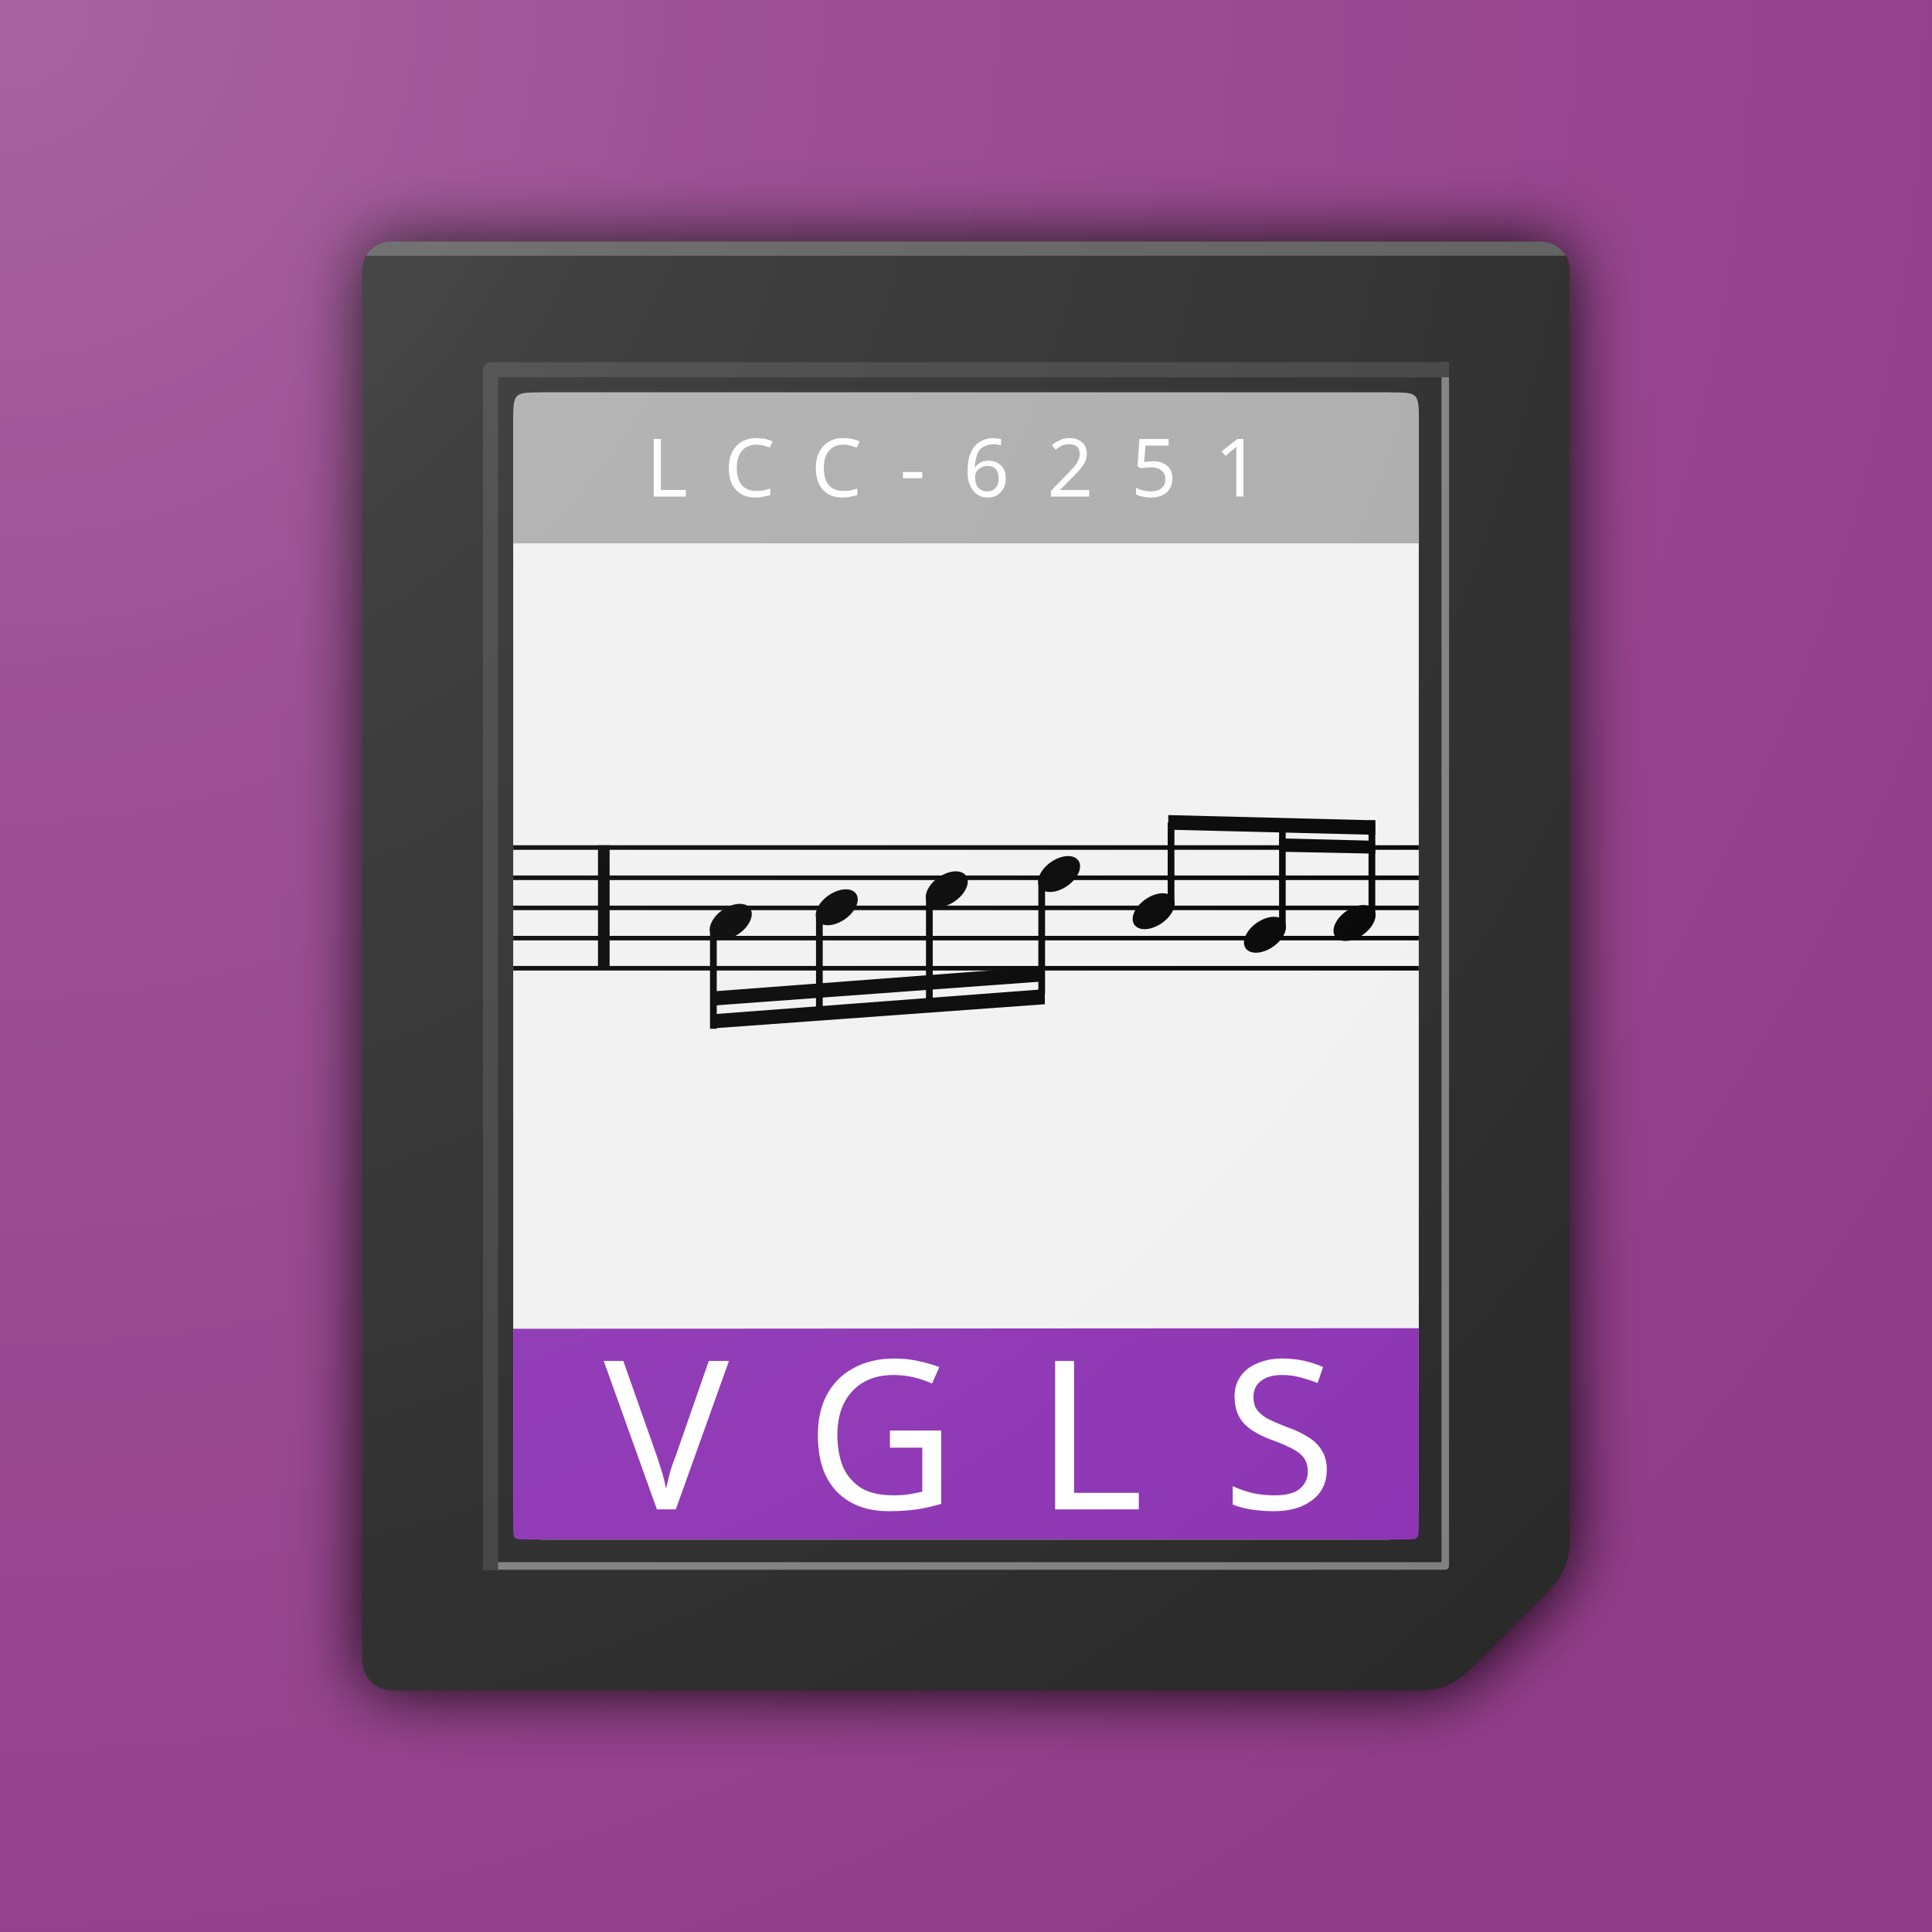
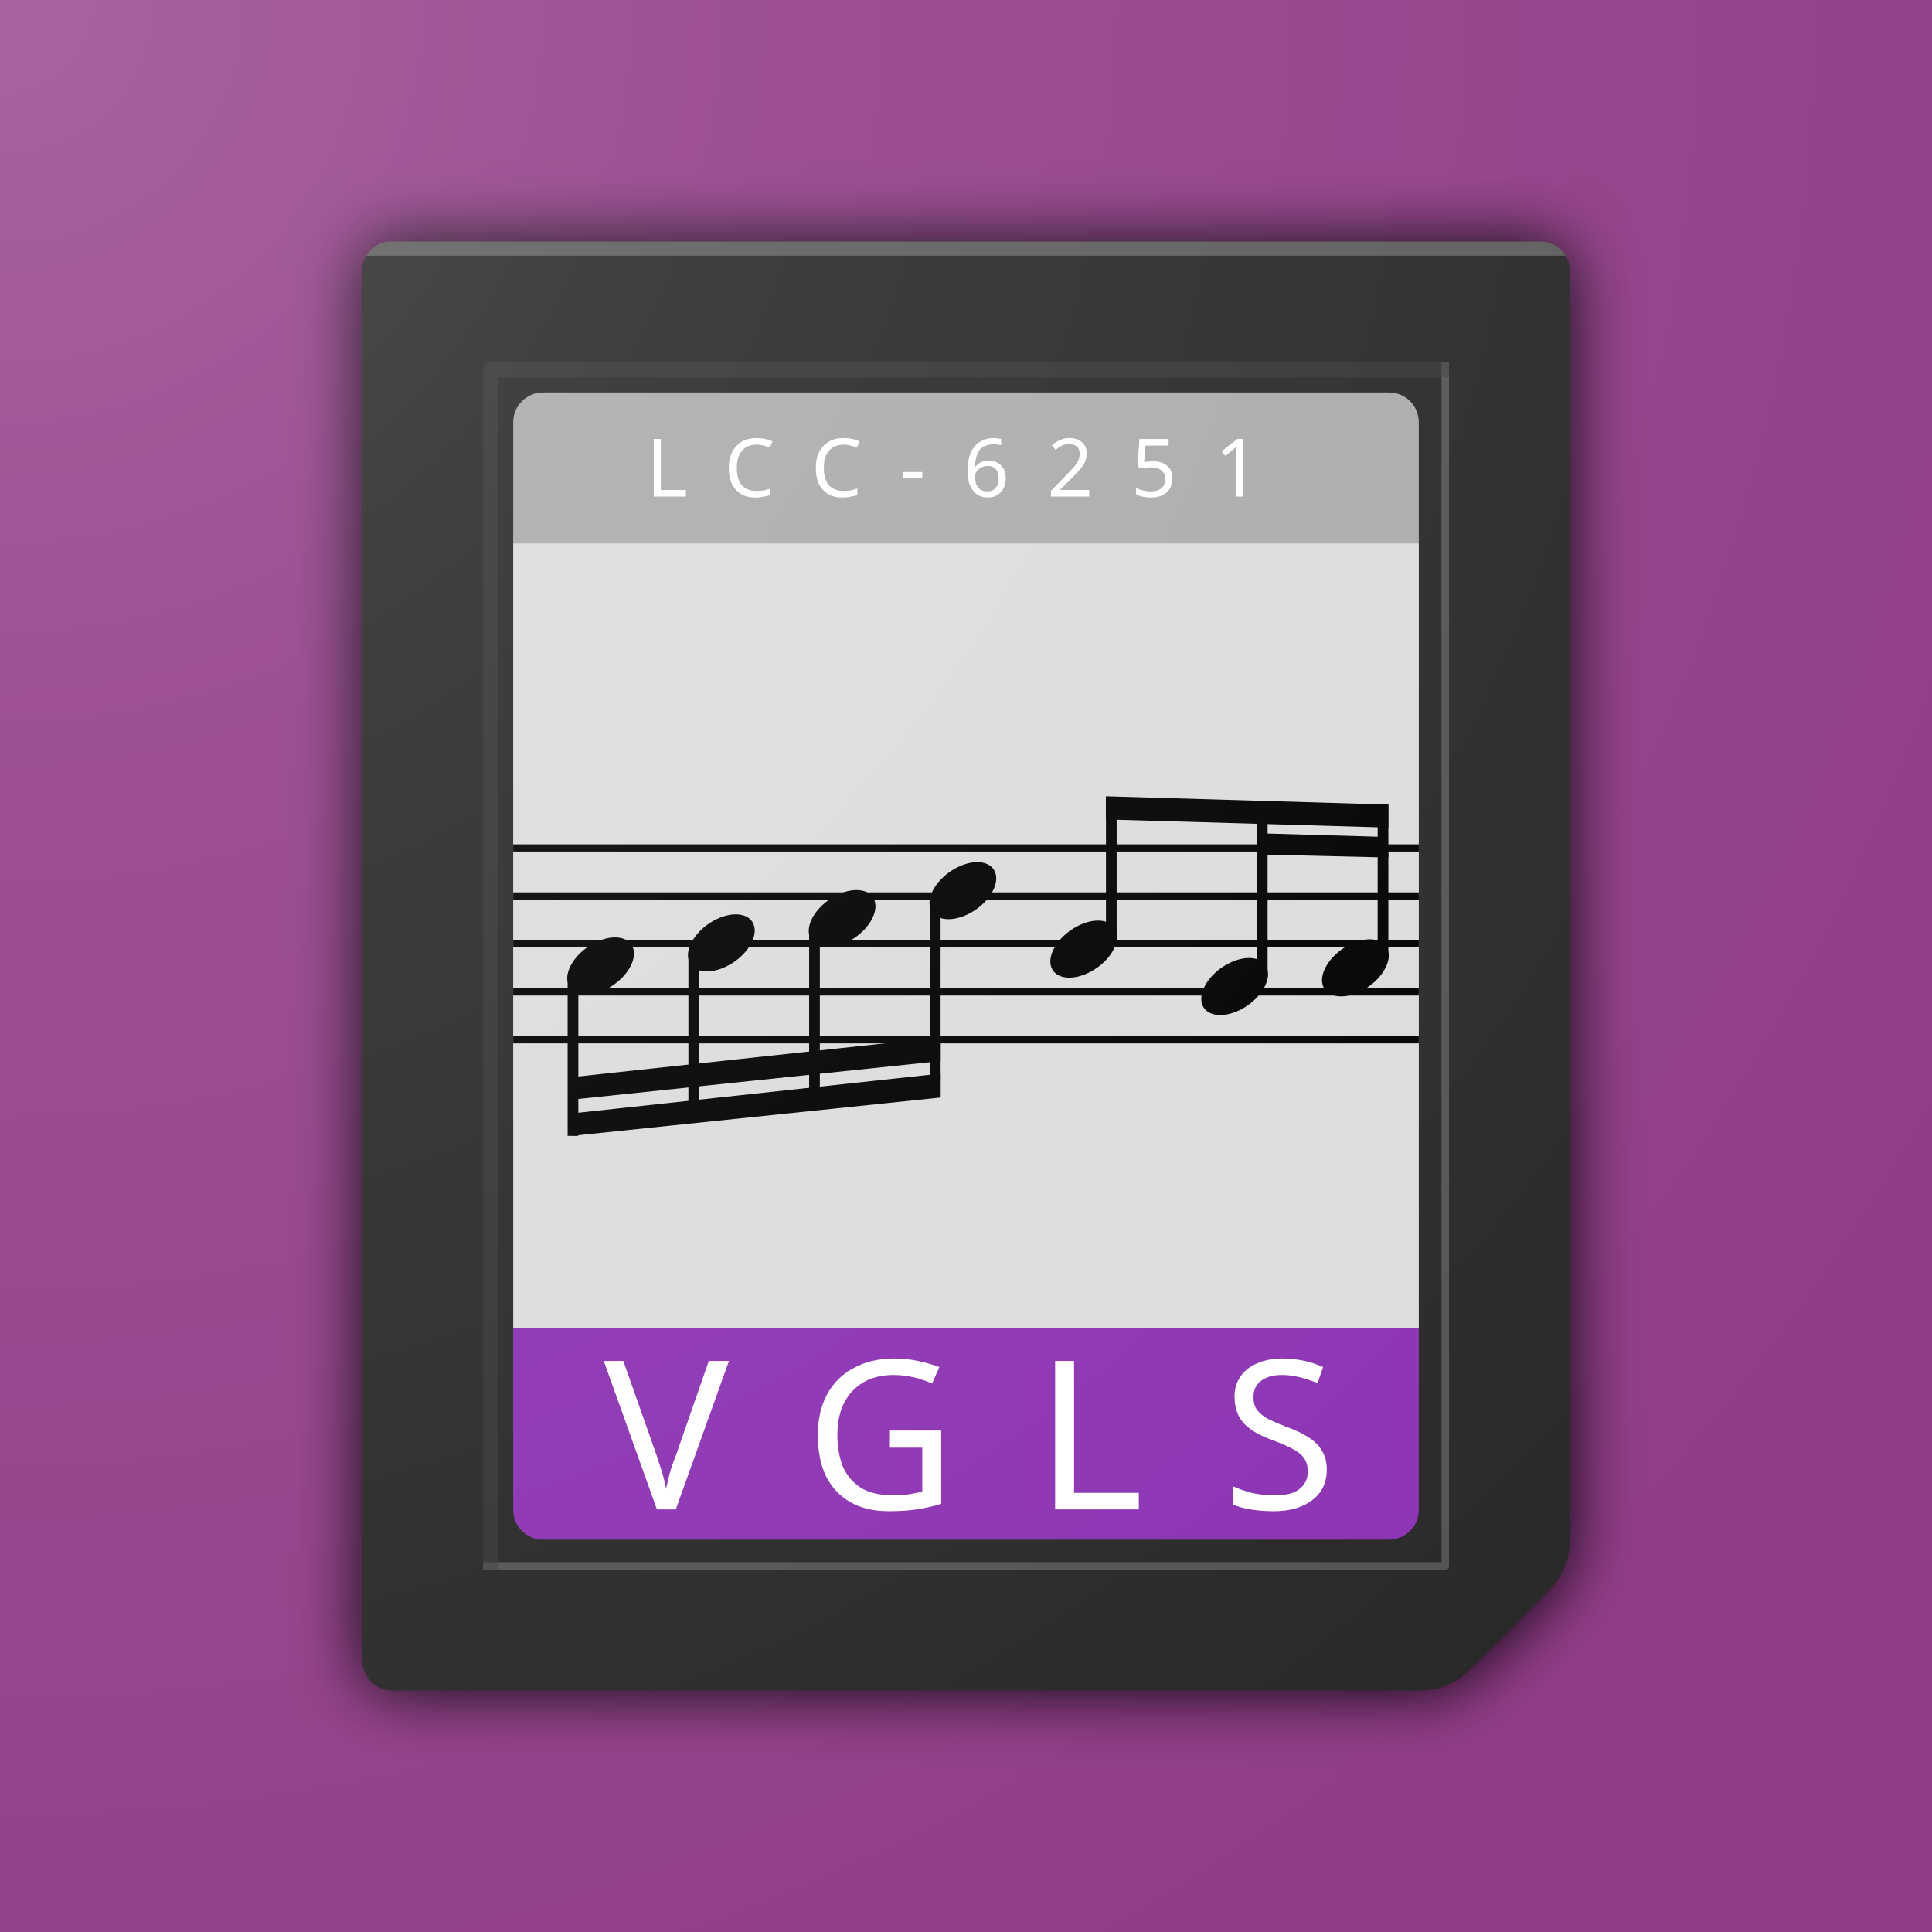
<svg xmlns="http://www.w3.org/2000/svg" xmlns:xlink="http://www.w3.org/1999/xlink" width="64" height="64" viewBox="0 0 16.933 16.933" version="1.1" id="svg1" xml:space="preserve">
  <defs id="defs1">
    <linearGradient id="linearGradient38">
      <stop style="stop-color:#ffffff;stop-opacity:0.198;" offset="0" id="stop38" />
      <stop style="stop-color:#ffffff;stop-opacity:0.102;" offset="0.326" id="stop40" />
      <stop style="stop-color:#ffffff;stop-opacity:0;" offset="1" id="stop39" />
    </linearGradient>
    <rect x="18" y="14" width="34" height="12.147" id="rect10" />
    <rect x="-392" y="-64" width="616" height="280" id="rect9" />
    <filter style="color-interpolation-filters:sRGB;" id="filter33" x="-0.068" y="-0.057" width="1.136" height="1.113">
      <feFlood result="flood" in="SourceGraphic" flood-opacity="1" flood-color="rgb(0,0,0)" id="feFlood32" />
      <feGaussianBlur result="blur" in="SourceGraphic" stdDeviation="0.3" id="feGaussianBlur32" />
      <feOffset result="offset" in="blur" dx="0" dy="0" id="feOffset32" />
      <feComposite result="comp1" operator="in" in="flood" in2="offset" id="feComposite32" />
      <feComposite result="comp2" operator="over" in="SourceGraphic" in2="comp1" id="feComposite33" />
    </filter>
    <radialGradient xlink:href="#linearGradient38" id="radialGradient39" cx="1.7763568e-15" cy="0" fx="1.7763568e-15" fy="0" r="19.709" gradientUnits="userSpaceOnUse" />
  </defs>
  <g id="layer1">
-     <rect style="fill:#923d89;fill-opacity:1;stroke:#000000;stroke-width:0;stroke-linecap:butt;stroke-linejoin:bevel;stroke-miterlimit:1;stroke-dasharray:none;stroke-opacity:1" id="rect33" width="16.933" height="16.933" x="0" y="0" />
+     <rect style="display:inline;fill:#923d89;fill-opacity:1;stroke:#000000;stroke-width:0;stroke-linecap:butt;stroke-linejoin:bevel;stroke-miterlimit:1;stroke-dasharray:none;stroke-opacity:1" id="rect33" width="16.933" height="16.933" x="0" y="0" />
    <g id="g33" style="display:inline">
      <path id="rect1" d="m 3.425,2.117 h 10.083 a 0.25,0.25 45 0 1 0.25,0.25 V 13.508 a 0.604,0.604 112.5 0 1 -0.177,0.427 l -0.705,0.705 A 0.604,0.604 157.5 0 1 12.45,14.817 l -9.008,-1e-6 C 3.294,14.817 3.175,14.697 3.175,14.55 V 2.367 c 0,-0.138 0.112,-0.25 0.25,-0.25 z" style="display:inline;fill:#292929;fill-opacity:1;stroke-width:0;stroke-dasharray:none;filter:url(#filter33)" />
      <path id="rect29" style="fill:#ffffff;fill-opacity:0.239;stroke:#000000;stroke-width:0;stroke-linecap:butt;stroke-linejoin:bevel;stroke-miterlimit:1;stroke-dasharray:none;stroke-opacity:1" d="m 3.425,2.117 c -0.092,0 -0.172,0.05 -0.215,0.124 H 13.723 A 0.25,0.25 0 0 0 13.508,2.117 Z" />
-       <path id="rect4" style="display:inline;fill-opacity:0;stroke:#7f7f7f;stroke-width:0.066;stroke-linecap:butt;stroke-linejoin:round;stroke-miterlimit:1;stroke-dasharray:none;stroke-opacity:1" d="M 12.667,3.175 V 13.725 H 4.233" />
-       <path id="rect5" style="display:inline;fill-opacity:0;stroke:#404040;stroke-width:0.132;stroke-linecap:butt;stroke-linejoin:round;stroke-miterlimit:1;stroke-dasharray:none" d="M 4.299,13.758 V 3.241 h 8.401" />
+       <path id="rect4" style="display:inline;fill-opacity:0;stroke:#7f7f7f;stroke-width:0.066;stroke-linecap:butt;stroke-linejoin:round;stroke-miterlimit:1;stroke-dasharray:none;stroke-opacity:0.497" d="M 12.667,3.175 V 13.725 H 4.233" />
+       <path id="rect5" style="display:inline;fill-opacity:0;stroke:#404040;stroke-width:0.132;stroke-linecap:butt;stroke-linejoin:round;stroke-miterlimit:1;stroke-dasharray:none;stroke-opacity:0.5" d="M 4.299,13.758 V 3.241 h 8.401" />
    </g>
    <g id="g37" style="display:inline">
      <g id="g34">
-         <rect style="fill:#f1f1f1;fill-opacity:1;stroke:#7f7f7f;stroke-width:0;stroke-linecap:square;stroke-linejoin:round;stroke-miterlimit:1;stroke-dasharray:none;stroke-opacity:1" id="rect6" width="7.937" height="10.054" x="4.498" y="3.44" ry="0.262" rx="0.262" />
-         <path id="rect7" style="fill:#8c33b3;stroke:#0000ff;stroke-width:0;stroke-linecap:square;stroke-linejoin:round;stroke-miterlimit:1" d="m 4.498,11.646 7.937,-0.005 v 1.723 c 0,0.129 0,0.129 -0.129,0.129 H 4.627 c -0.129,0 -0.129,-1e-4 -0.129,-0.129 z" />
-         <path id="rect8" style="display:inline;fill:#ababab;stroke:#0000ff;stroke-width:0;stroke-linecap:square;stroke-linejoin:round;stroke-miterlimit:1" d="m 4.498,3.704 c 0,-0.265 3e-7,-0.265 0.265,-0.265 2.469,-1.4e-6 7.408,0 7.408,0 0.265,0 0.265,0 0.265,0.265 V 4.762 H 4.498 c 0,0 -3e-7,-0.706 -3e-7,-1.058 z" />
+         <path id="rect3" style="display:inline;fill:#ababab;fill-opacity:1;stroke:none;stroke-width:0;stroke-linecap:square;stroke-linejoin:round;stroke-miterlimit:1;stroke-dasharray:none;stroke-opacity:1" d="m 4.759,3.44 c -0.145,0 -0.261,0.117 -0.261,0.261 V 4.762 H 12.435 V 3.696 C 12.432,3.553 12.317,3.44 12.174,3.44 Z" />
+         <path id="rect11" style="display:inline;fill:#8c33b3;fill-opacity:1;stroke:none;stroke-width:0;stroke-linecap:square;stroke-linejoin:round;stroke-miterlimit:1;stroke-dasharray:none;stroke-opacity:1" d="m 4.498,11.642 v 1.591 c 0,0.145 0.117,0.261 0.261,0.261 h 7.415 c 0.145,0 0.261,-0.117 0.261,-0.261 v -1.591 z" />
+         <rect style="fill:#dcdcdc;fill-opacity:1;stroke:none;stroke-width:0.081;stroke-linejoin:round;stroke-miterlimit:1;stroke-opacity:0.504" id="rect12" width="7.937" height="6.879" x="4.498" y="4.762" rx="0" ry="0" />
      </g>
-       <g id="g35">
+       <g id="g35" style="display:inline">
        <text xml:space="preserve" transform="matrix(0.3426063,0,0,0.3426063,139.5933,33.49341)" id="text8" style="font-style:normal;font-variant:normal;font-weight:normal;font-stretch:normal;font-size:5.333px;font-family:sans-serif;-inkscape-font-specification:'sans-serif, Normal';font-variant-ligatures:normal;font-variant-caps:normal;font-variant-numeric:normal;font-variant-east-asian:normal;letter-spacing:2px;white-space:pre;shape-inside:url(#rect9);display:inline;fill:#ffffff;fill-opacity:1;stroke:#0000ff;stroke-width:0;stroke-linecap:square;stroke-linejoin:round;stroke-miterlimit:1;stroke-dasharray:none;stroke-opacity:1">
          <tspan x="-392" y="-59.147" id="tspan3">VGLS</tspan>
        </text>
        <text xml:space="preserve" transform="matrix(0.2645833,0,0,0.2645833,0.8972726,-0.00109582)" id="text9" style="font-style:normal;font-variant:normal;font-weight:normal;font-stretch:normal;font-size:2.667px;font-family:'Roboto Mono';-inkscape-font-specification:'Roboto Mono, Normal';font-variant-ligatures:normal;font-variant-caps:normal;font-variant-numeric:normal;font-variant-east-asian:normal;letter-spacing:1.25px;white-space:pre;shape-inside:url(#rect10);display:inline;fill:#ffffff;fill-opacity:1;stroke:#0000ff;stroke-width:0;stroke-linecap:square;stroke-linejoin:round;stroke-miterlimit:1;stroke-dasharray:none;stroke-opacity:1">
          <tspan x="18" y="16.452" id="tspan4">LCC-6251</tspan>
        </text>
      </g>
-       <g id="g36">
-         <g id="g17" transform="translate(0,-0.7937494)">
+       <g id="g36" transform="matrix(1.588666,0,0,1.588666,-4.894517,-4.369029)">
+         <g id="g17" transform="matrix(0.629459,0,0,1,3.080898,-0.7937494)" style="display:inline">
          <path style="fill:#ffffff;fill-opacity:1;stroke:#000000;stroke-width:0.04;stroke-linecap:butt;stroke-linejoin:bevel;stroke-miterlimit:1;stroke-dasharray:none;stroke-opacity:1" d="M 4.498,9.28 H 12.435 Z" id="path10" />
          <path style="fill:#ffffff;fill-opacity:1;stroke:#000000;stroke-width:0.04;stroke-linecap:butt;stroke-linejoin:bevel;stroke-miterlimit:1;stroke-dasharray:none;stroke-opacity:1" d="M 4.498,8.751 H 12.435 Z" id="path10-0" />
          <path style="fill:#ffffff;fill-opacity:1;stroke:#000000;stroke-width:0.04;stroke-linecap:butt;stroke-linejoin:bevel;stroke-miterlimit:1;stroke-dasharray:none;stroke-opacity:1" d="M 4.498,9.016 H 12.435 Z" id="path10-28" />
          <path style="fill:#ffffff;fill-opacity:1;stroke:#000000;stroke-width:0.04;stroke-linecap:butt;stroke-linejoin:bevel;stroke-miterlimit:1;stroke-dasharray:none;stroke-opacity:1" d="M 4.498,8.487 H 12.435 Z" id="path10-2" />
          <path style="fill:#ffffff;fill-opacity:1;stroke:#000000;stroke-width:0.04;stroke-linecap:butt;stroke-linejoin:bevel;stroke-miterlimit:1;stroke-dasharray:none;stroke-opacity:1" d="M 4.498,8.222 H 12.435 Z" id="path10-2-2" />
-           <rect style="fill:#000000;fill-opacity:1;stroke:#000000;stroke-width:0;stroke-linecap:butt;stroke-linejoin:bevel;stroke-miterlimit:1;stroke-dasharray:none;stroke-opacity:1" id="rect16" width="0.102" height="1.058" x="5.241" y="8.202" />
        </g>
        <g id="g14" transform="translate(0.4062448,-0.815939)">
-           <g id="g13-1" transform="matrix(1.010585,0,0,1,-9.448549,-0.1154357)" style="display:inline">
+           <g id="g13-1" transform="matrix(0.705884,0,0,1,-4.848115,-0.1121213)" style="display:inline">
            <path style="fill:#000000;fill-opacity:1;stroke:#000000;stroke-width:0;stroke-linecap:butt;stroke-linejoin:bevel;stroke-miterlimit:1;stroke-dasharray:none;stroke-opacity:1" d="M 15.136,9.82 18.009,9.601 V 9.733 L 15.136,9.944 Z" id="path12-9" />
            <path style="fill:#000000;fill-opacity:1;stroke:#000000;stroke-width:0;stroke-linecap:butt;stroke-linejoin:bevel;stroke-miterlimit:1;stroke-dasharray:none;stroke-opacity:1" d="M 15.136,9.62 18.009,9.401 V 9.532 L 15.136,9.744 Z" id="path12-3-6" />
          </g>
-           <g id="g12-0" transform="translate(-7.380804,-0.4391952)">
+           <g id="g12-0" transform="translate(-8.270197,-0.4357515)">
            <ellipse style="fill:#000000;fill-opacity:1;stroke:#000000;stroke-width:0;stroke-linecap:butt;stroke-linejoin:bevel;stroke-miterlimit:1;stroke-dasharray:none;stroke-opacity:1" id="path11-4" ry="0.129" rx="0.205" cy="15.961" cx="12.196" transform="matrix(0.8699959,-0.493059,0.3537603,0.9353361,0,0)" />
            <rect style="fill:#000000;fill-opacity:1;stroke:#000000;stroke-width:0;stroke-linecap:butt;stroke-linejoin:bevel;stroke-miterlimit:1;stroke-dasharray:none;stroke-opacity:1" id="rect12-62" width="0.059" height="1" x="16.075" y="8.964" />
          </g>
-           <g id="g12-0-6" transform="translate(-8.365375,-0.3053031)">
+           <g id="g12-0-6" transform="translate(-8.936374,-0.2816329)">
            <ellipse style="fill:#000000;fill-opacity:1;stroke:#000000;stroke-width:0;stroke-linecap:butt;stroke-linejoin:bevel;stroke-miterlimit:1;stroke-dasharray:none;stroke-opacity:1" id="path11-4-9" ry="0.129" rx="0.205" cy="15.961" cx="12.196" transform="matrix(0.8699959,-0.493059,0.3537603,0.9353361,0,0)" />
            <rect style="fill:#000000;fill-opacity:1;stroke:#000000;stroke-width:0;stroke-linecap:butt;stroke-linejoin:bevel;stroke-miterlimit:1;stroke-dasharray:none;stroke-opacity:1" id="rect12-62-8" width="0.059" height="0.97" x="16.075" y="8.964" />
          </g>
-           <g id="g12-0-2" transform="translate(-9.329414,-0.1477407)">
+           <g id="g12-0-2" transform="translate(-9.602552,-0.1477407)">
            <ellipse style="fill:#000000;fill-opacity:1;stroke:#000000;stroke-width:0;stroke-linecap:butt;stroke-linejoin:bevel;stroke-miterlimit:1;stroke-dasharray:none;stroke-opacity:1" id="path11-4-99" ry="0.129" rx="0.205" cy="15.961" cx="12.196" transform="matrix(0.8699959,-0.493059,0.3537603,0.9353361,0,0)" />
            <rect style="fill:#000000;fill-opacity:1;stroke:#000000;stroke-width:0;stroke-linecap:butt;stroke-linejoin:bevel;stroke-miterlimit:1;stroke-dasharray:none;stroke-opacity:1" id="rect12-62-6" width="0.059" height="0.889" x="16.075" y="8.964" />
          </g>
-           <g id="g12-80" transform="translate(-10.25832,-0.02049362)">
+           <g id="g12-80" transform="translate(-10.26873,-0.02049362)">
            <ellipse style="fill:#000000;fill-opacity:1;stroke:#000000;stroke-width:0;stroke-linecap:butt;stroke-linejoin:bevel;stroke-miterlimit:1;stroke-dasharray:none;stroke-opacity:1" id="path11-5" ry="0.129" rx="0.205" cy="15.961" cx="12.196" transform="matrix(0.8699959,-0.493059,0.3537603,0.9353361,0,0)" />
            <rect style="fill:#000000;fill-opacity:1;stroke:#000000;stroke-width:0;stroke-linecap:butt;stroke-linejoin:bevel;stroke-miterlimit:1;stroke-dasharray:none;stroke-opacity:1" id="rect12-6" width="0.059" height="0.889" x="16.075" y="8.964" />
          </g>
        </g>
        <g id="g16" transform="translate(0.9733256,-0.7931591)">
-           <g id="g15">
+           <g id="g15" style="display:inline" transform="matrix(0.8590256,0,0,1,0.2488463,-8.2405411e-4)">
            <path style="fill:#000000;fill-opacity:1;stroke:#000000;stroke-width:0;stroke-linecap:butt;stroke-linejoin:bevel;stroke-miterlimit:1;stroke-dasharray:none;stroke-opacity:1" d="m 11.077,8.162 -0.84,-0.021 6.13e-4,0.117 0.843,0.017 z" id="path12-9-3" />
            <path style="fill:#000000;fill-opacity:1;stroke:#000000;stroke-width:0;stroke-linecap:butt;stroke-linejoin:bevel;stroke-miterlimit:1;stroke-dasharray:none;stroke-opacity:1" d="m 11.08,7.983 -1.814,-0.046 4e-7,0.128 1.814,0.045 z" id="path12-3-6-2" />
          </g>
-           <g id="g12-80-7" transform="rotate(180,13.57757,8.899179)">
+           <g id="g12-80-7" transform="rotate(180,12.92098,8.899179)">
            <ellipse style="fill:#000000;fill-opacity:1;stroke:#000000;stroke-width:0;stroke-linecap:butt;stroke-linejoin:bevel;stroke-miterlimit:1;stroke-dasharray:none;stroke-opacity:1" id="path11-5-5" ry="0.129" rx="0.205" cy="15.961" cx="12.196" transform="matrix(0.8699959,-0.493059,0.3537603,0.9353361,0,0)" />
            <rect style="fill:#000000;fill-opacity:1;stroke:#000000;stroke-width:0;stroke-linecap:butt;stroke-linejoin:bevel;stroke-miterlimit:1;stroke-dasharray:none;stroke-opacity:1" id="rect12-6-8" width="0.059" height="0.852" x="16.075" y="8.964" />
          </g>
-           <g id="g12-0-2-9" transform="rotate(180,13.18509,8.950666)">
+           <g id="g12-0-2-9" transform="rotate(180,12.5879,8.950666)">
            <ellipse style="fill:#000000;fill-opacity:1;stroke:#000000;stroke-width:0;stroke-linecap:butt;stroke-linejoin:bevel;stroke-miterlimit:1;stroke-dasharray:none;stroke-opacity:1" id="path11-4-99-1" ry="0.129" rx="0.205" cy="15.961" cx="12.196" transform="matrix(0.8699959,-0.493059,0.3537603,0.9353361,0,0)" />
            <rect style="fill:#000000;fill-opacity:1;stroke:#000000;stroke-width:0;stroke-linecap:butt;stroke-linejoin:bevel;stroke-miterlimit:1;stroke-dasharray:none;stroke-opacity:1" id="rect12-62-6-0" width="0.058" height="0.961" x="16.075" y="8.964" />
          </g>
-           <g id="g12-0-1" transform="rotate(180,12.69741,8.847488)">
+           <g id="g12-0-1" transform="rotate(180,12.17154,8.847488)">
            <ellipse style="fill:#000000;fill-opacity:1;stroke:#000000;stroke-width:0;stroke-linecap:butt;stroke-linejoin:bevel;stroke-miterlimit:1;stroke-dasharray:none;stroke-opacity:1" id="path11-4-5" ry="0.129" rx="0.205" cy="15.961" cx="12.196" transform="matrix(0.8699959,-0.493059,0.3537603,0.9353361,0,0)" />
            <rect style="fill:#000000;fill-opacity:1;stroke:#000000;stroke-width:0;stroke-linecap:butt;stroke-linejoin:bevel;stroke-miterlimit:1;stroke-dasharray:none;stroke-opacity:1" id="rect12-62-9" width="0.059" height="0.731" x="16.075" y="8.964" />
          </g>
        </g>
      </g>
    </g>
    <path style="display:inline;fill:url(#radialGradient39);stroke:#000000;stroke-width:0;stroke-linecap:butt;stroke-linejoin:bevel;stroke-miterlimit:1;stroke-dasharray:none;stroke-opacity:1" id="path37" d="M 19.709,0 A 19.709,19.709 0 0 1 0.006,19.709 19.709,19.709 0 0 1 -19.709,0.011 19.709,19.709 0 0 1 -0.017,-19.709 19.709,19.709 0 0 1 19.709,-0.022 L 0,0 Z" />
  </g>
</svg>
